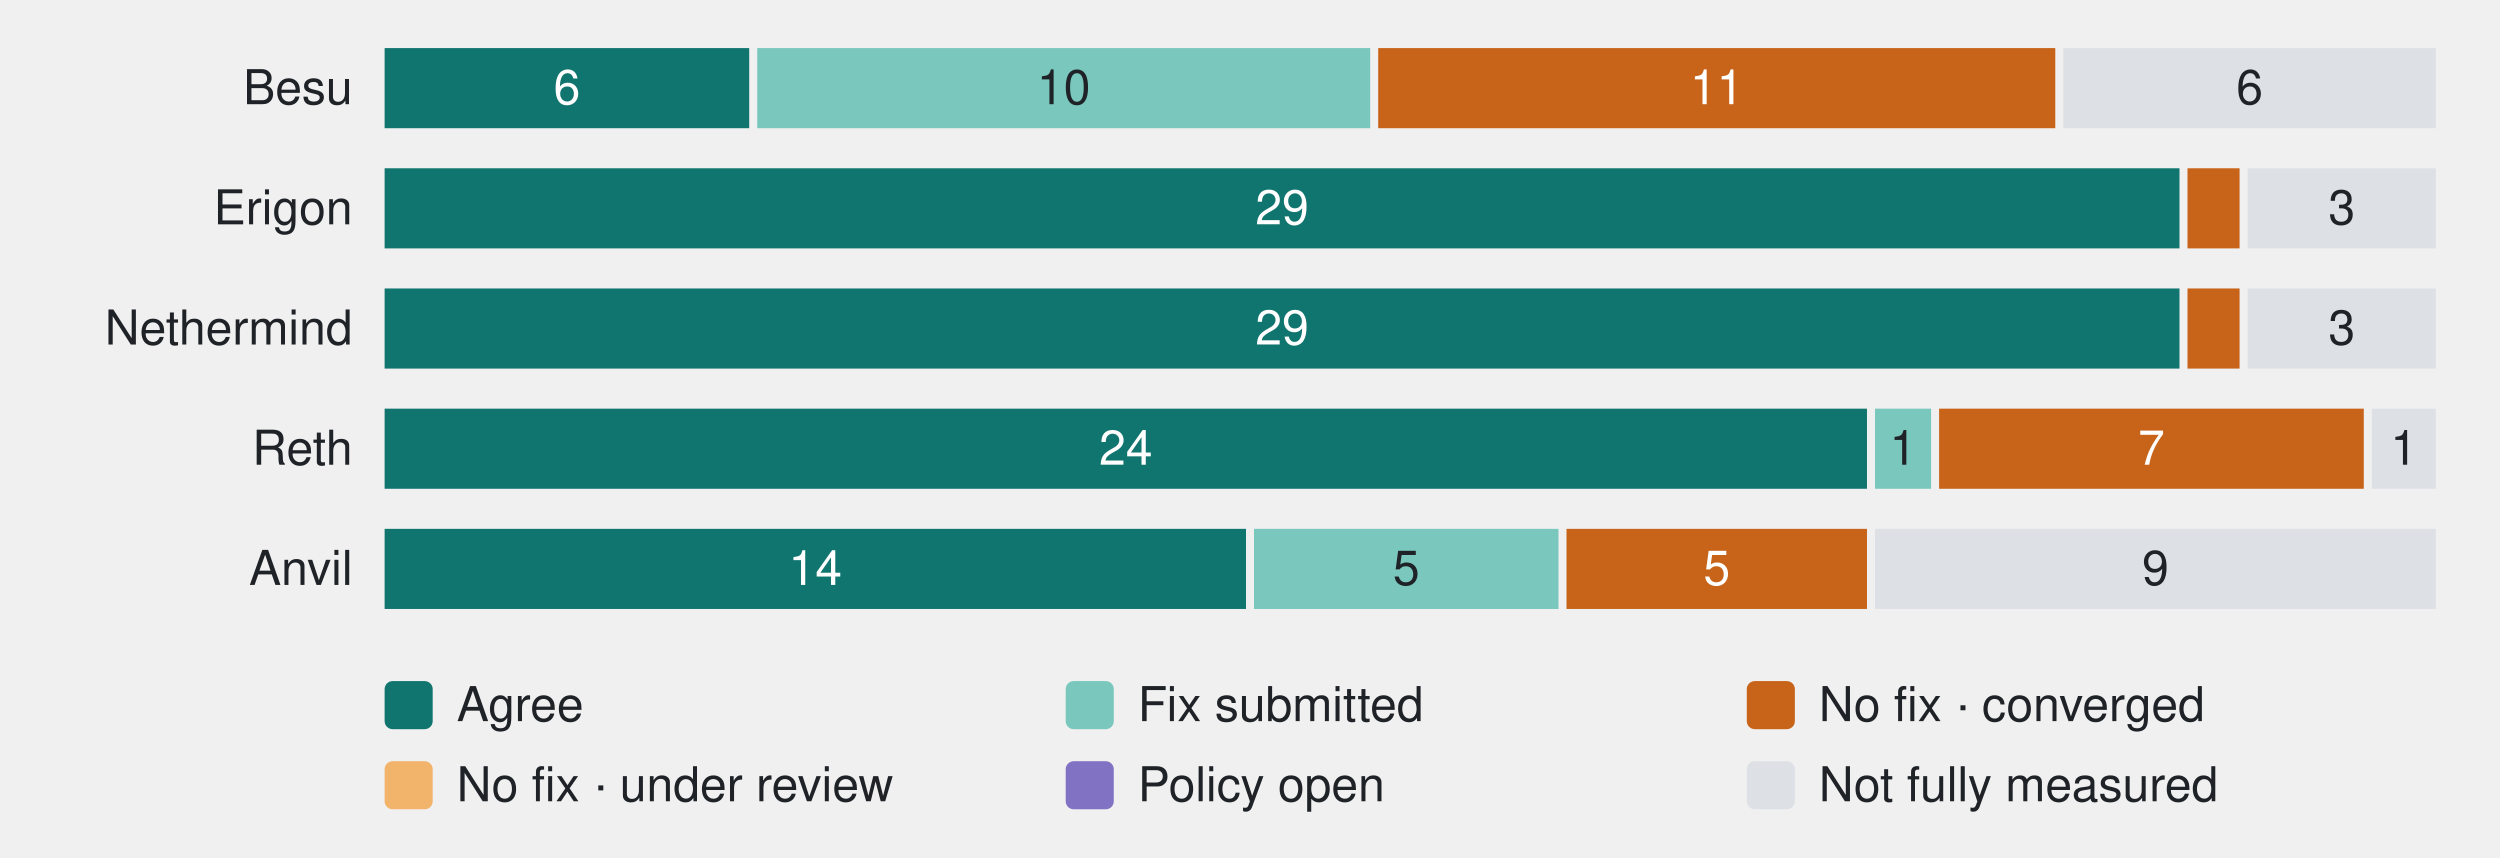
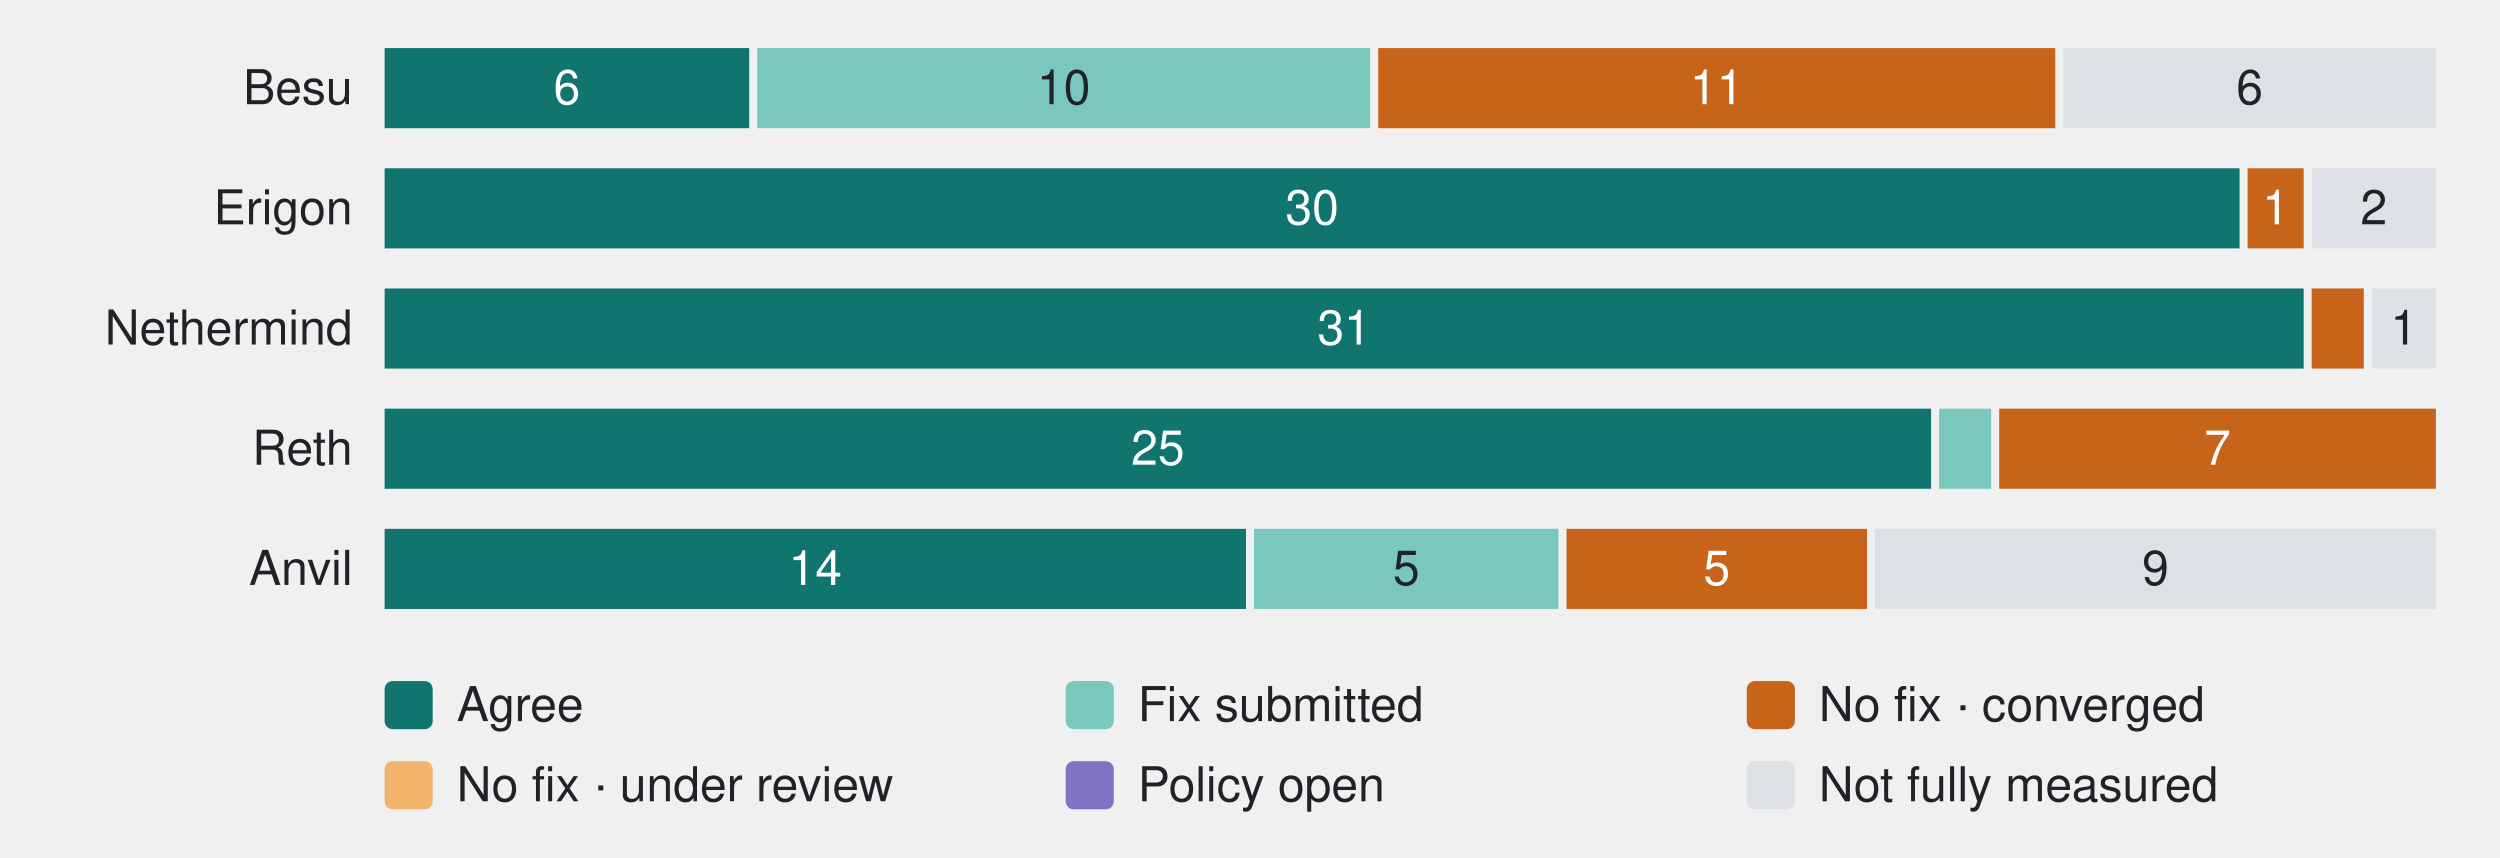
<svg xmlns="http://www.w3.org/2000/svg" width="624" height="214" viewBox="0 0 624 214" role="img" aria-labelledby="title">
  <style>text{font-family:-apple-system,BlinkMacSystemFont,"Segoe UI",Helvetica,Arial,sans-serif;font-size:12px}.head{font-weight:600}.partial{stroke-dasharray:3 2}.label{fill:#1f2328}.muted{fill:#59636e}.pr{fill:none;stroke:#11756f}.edge{stroke:#11756f}.b-agree{fill:#11756f}.n-agree{fill:#ffffff}.b-fix{fill:#79c7bd}.n-fix{fill:#1f2328}.b-converged{fill:#c8641a}.n-converged{fill:#ffffff}.b-review{fill:#f2b36b}.n-review{fill:#1f2328}.b-policy{fill:#8172c4}.n-policy{fill:#ffffff}.b-unmeasured{fill:#dde1e6}.n-unmeasured{fill:#1f2328}@media (prefers-color-scheme:dark){.label{fill:#e6edf3}.muted{fill:#9198a1}.pr{fill:none;stroke:#3aa59a}.edge{stroke:#3aa59a}.b-agree{fill:#3aa59a}.n-agree{fill:#0d1117}.b-fix{fill:#1a6b62}.n-fix{fill:#ffffff}.b-converged{fill:#e5843a}.n-converged{fill:#0d1117}.b-review{fill:#8f5420}.n-review{fill:#ffffff}.b-policy{fill:#9b8fe0}.n-policy{fill:#0d1117}.b-unmeasured{fill:#2d333b}.n-unmeasured{fill:#e6edf3}}</style>
  <text class="label" x="88" y="26" text-anchor="end">Besu</text>
  <rect class="b-agree" x="96" y="12" width="91" height="20" />
  <text class="n-agree" x="141.5" y="26" text-anchor="middle">6</text>
  <rect class="b-fix" x="189" y="12" width="153" height="20" />
  <text class="n-fix" x="265.5" y="26" text-anchor="middle">10</text>
  <rect class="b-converged" x="344" y="12" width="169" height="20" />
  <text class="n-converged" x="428.5" y="26" text-anchor="middle">11</text>
  <rect class="b-unmeasured" x="515" y="12" width="93" height="20" />
  <text class="n-unmeasured" x="561.5" y="26" text-anchor="middle">6</text>
  <text class="label" x="88" y="56" text-anchor="end">Erigon</text>
-   <rect class="b-agree" x="96" y="42" width="448" height="20" />
-   <text class="n-agree" x="320" y="56" text-anchor="middle">29</text>
-   <rect class="b-converged" x="546" y="42" width="13" height="20" />
-   <rect class="b-unmeasured" x="561" y="42" width="47" height="20" />
-   <text class="n-unmeasured" x="584.5" y="56" text-anchor="middle">3</text>
+   <rect class="b-agree" x="96" y="42" width="463" height="20" />
+   <text class="n-agree" x="327.5" y="56" text-anchor="middle">30</text>
+   <rect class="b-converged" x="561" y="42" width="14" height="20" />
+   <text class="n-converged" x="568" y="56" text-anchor="middle">1</text>
+   <rect class="b-unmeasured" x="577" y="42" width="31" height="20" />
+   <text class="n-unmeasured" x="592.5" y="56" text-anchor="middle">2</text>
  <text class="label" x="88" y="86" text-anchor="end">Nethermind</text>
-   <rect class="b-agree" x="96" y="72" width="448" height="20" />
-   <text class="n-agree" x="320" y="86" text-anchor="middle">29</text>
-   <rect class="b-converged" x="546" y="72" width="13" height="20" />
-   <rect class="b-unmeasured" x="561" y="72" width="47" height="20" />
-   <text class="n-unmeasured" x="584.5" y="86" text-anchor="middle">3</text>
+   <rect class="b-agree" x="96" y="72" width="479" height="20" />
+   <text class="n-agree" x="335.5" y="86" text-anchor="middle">31</text>
+   <rect class="b-converged" x="577" y="72" width="13" height="20" />
+   <rect class="b-unmeasured" x="592" y="72" width="16" height="20" />
+   <text class="n-unmeasured" x="600" y="86" text-anchor="middle">1</text>
  <text class="label" x="88" y="116" text-anchor="end">Reth</text>
-   <rect class="b-agree" x="96" y="102" width="370" height="20" />
-   <text class="n-agree" x="281" y="116" text-anchor="middle">24</text>
-   <rect class="b-fix" x="468" y="102" width="14" height="20" />
-   <text class="n-fix" x="475" y="116" text-anchor="middle">1</text>
-   <rect class="b-converged" x="484" y="102" width="106" height="20" />
-   <text class="n-converged" x="537" y="116" text-anchor="middle">7</text>
-   <rect class="b-unmeasured" x="592" y="102" width="16" height="20" />
-   <text class="n-unmeasured" x="600" y="116" text-anchor="middle">1</text>
+   <rect class="b-agree" x="96" y="102" width="386" height="20" />
+   <text class="n-agree" x="289" y="116" text-anchor="middle">25</text>
+   <rect class="b-fix" x="484" y="102" width="13" height="20" />
+   <rect class="b-converged" x="499" y="102" width="109" height="20" />
+   <text class="n-converged" x="553.5" y="116" text-anchor="middle">7</text>
  <text class="label" x="88" y="146" text-anchor="end">Anvil</text>
  <rect class="b-agree" x="96" y="132" width="215" height="20" />
  <text class="n-agree" x="203.5" y="146" text-anchor="middle">14</text>
  <rect class="b-fix" x="313" y="132" width="76" height="20" />
  <text class="n-fix" x="351" y="146" text-anchor="middle">5</text>
  <rect class="b-converged" x="391" y="132" width="75" height="20" />
  <text class="n-converged" x="428.5" y="146" text-anchor="middle">5</text>
  <rect class="b-unmeasured" x="468" y="132" width="140" height="20" />
  <text class="n-unmeasured" x="538" y="146" text-anchor="middle">9</text>
  <rect class="b-agree" x="96" y="170" width="12" height="12" rx="2" />
  <text class="label" x="114" y="180">Agree</text>
  <rect class="b-fix" x="266" y="170" width="12" height="12" rx="2" />
  <text class="label" x="284" y="180">Fix submitted</text>
  <rect class="b-converged" x="436" y="170" width="12" height="12" rx="2" />
  <text class="label" x="454" y="180">No fix · converged</text>
  <rect class="b-review" x="96" y="190" width="12" height="12" rx="2" />
  <text class="label" x="114" y="200">No fix · under review</text>
  <rect class="b-policy" x="266" y="190" width="12" height="12" rx="2" />
  <text class="label" x="284" y="200">Policy open</text>
  <rect class="b-unmeasured" x="436" y="190" width="12" height="12" rx="2" />
  <text class="label" x="454" y="200">Not fully measured</text>
</svg>
